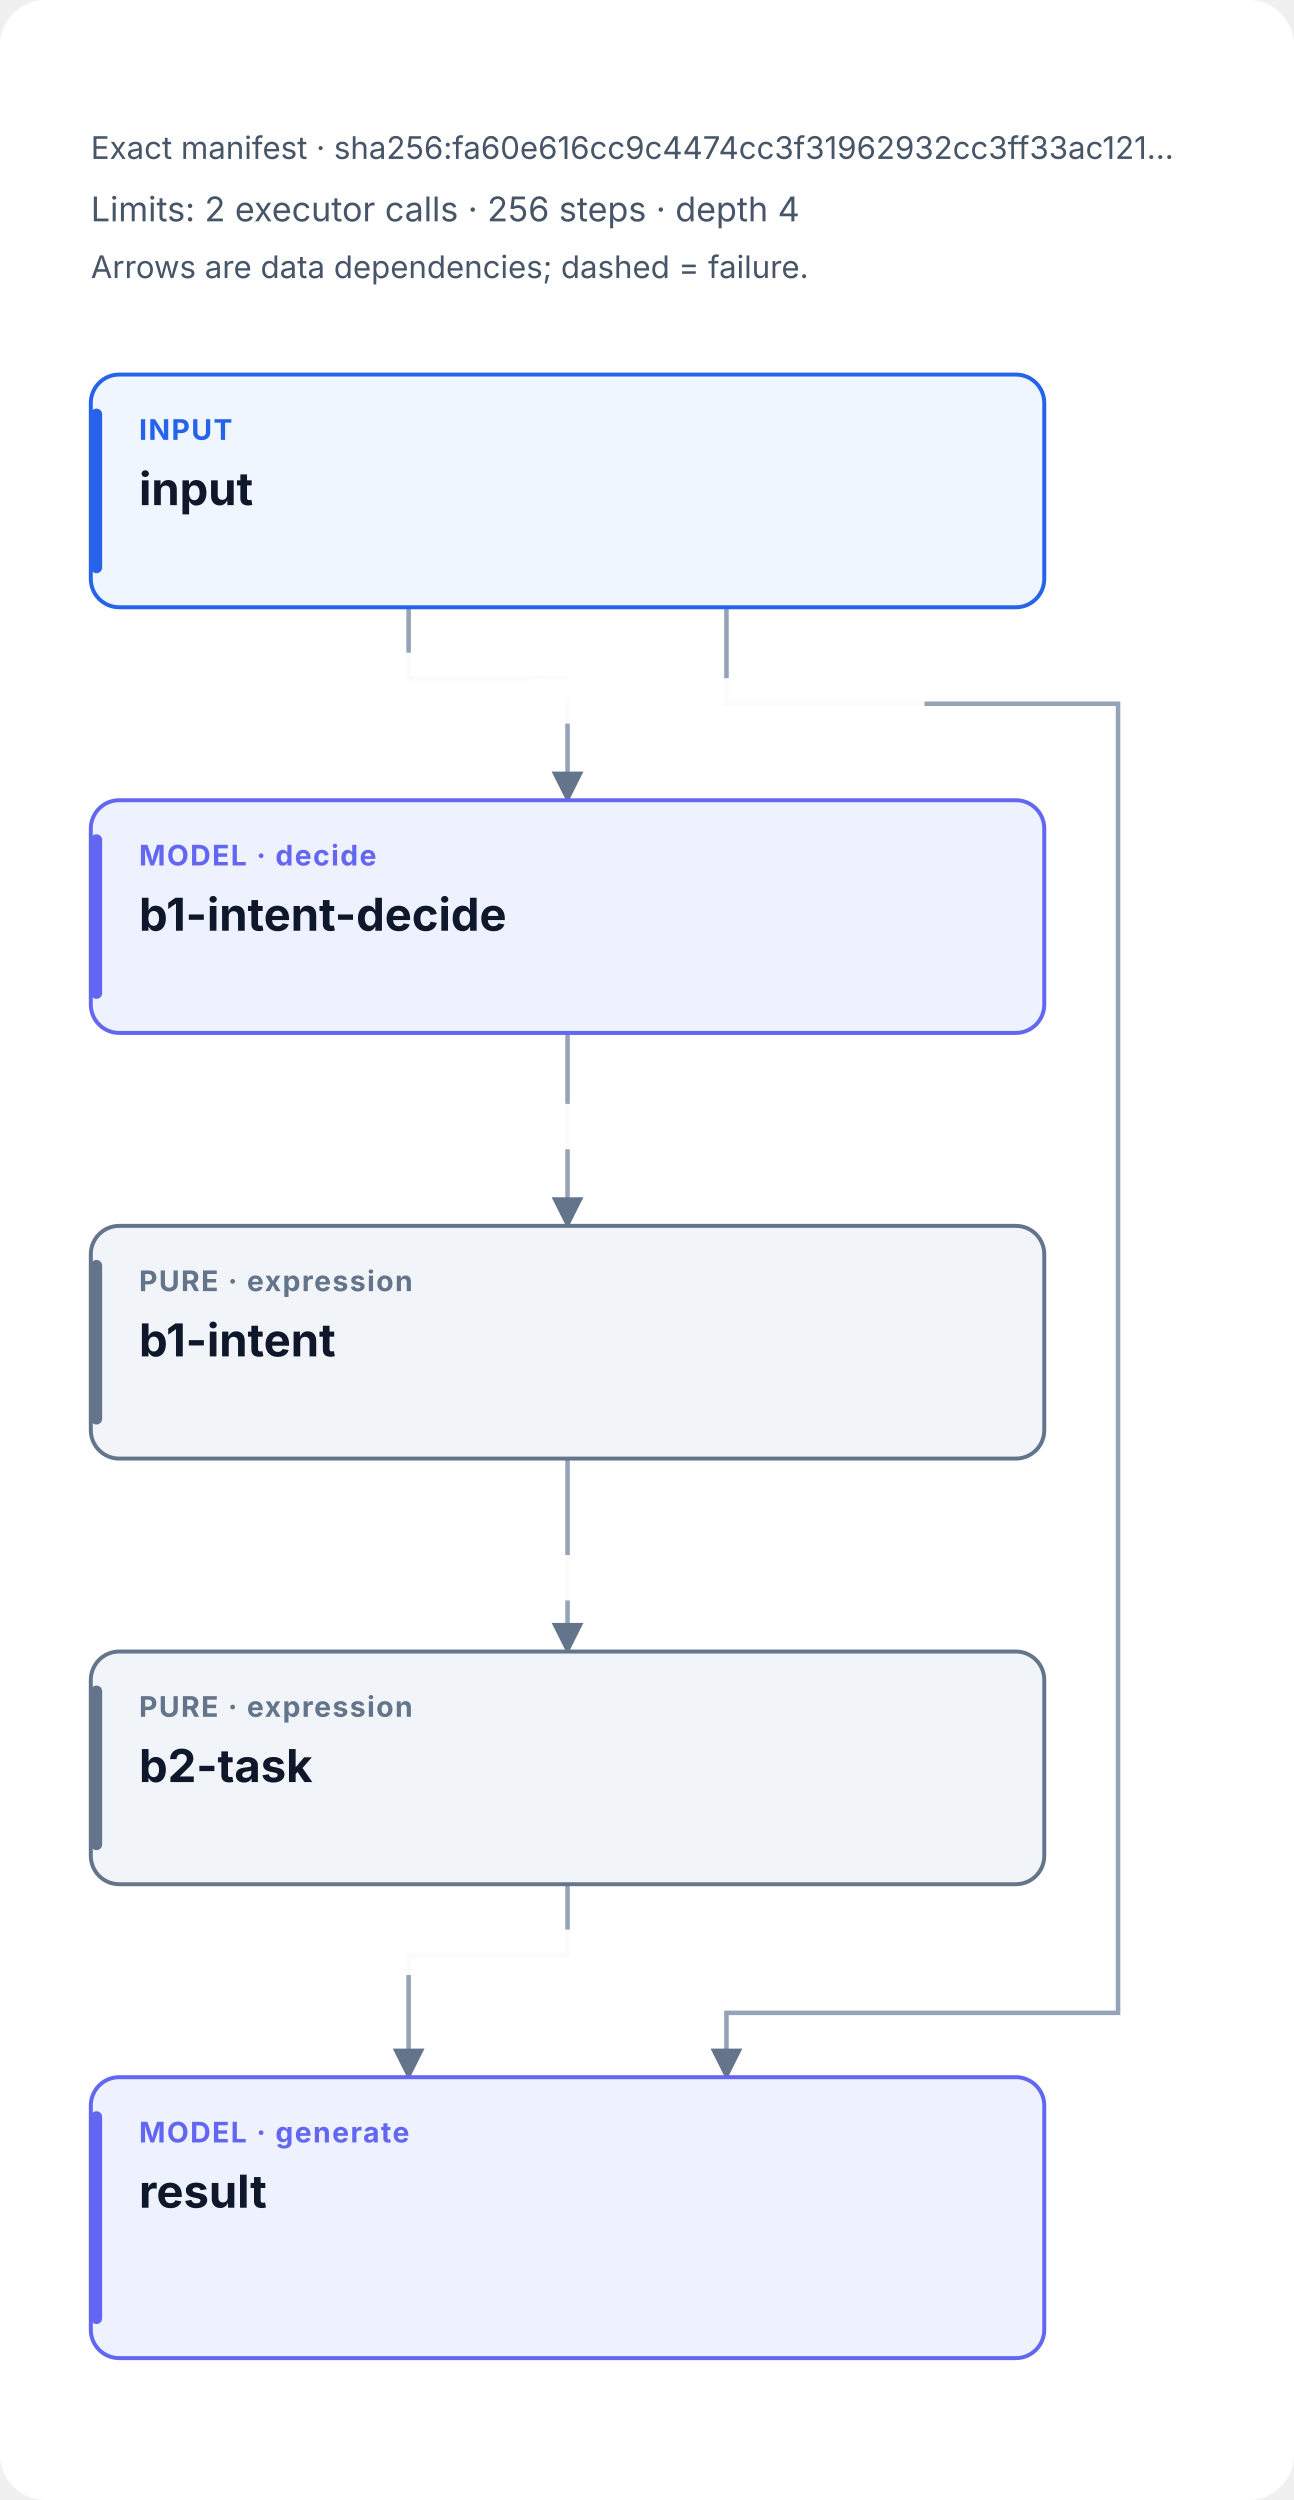
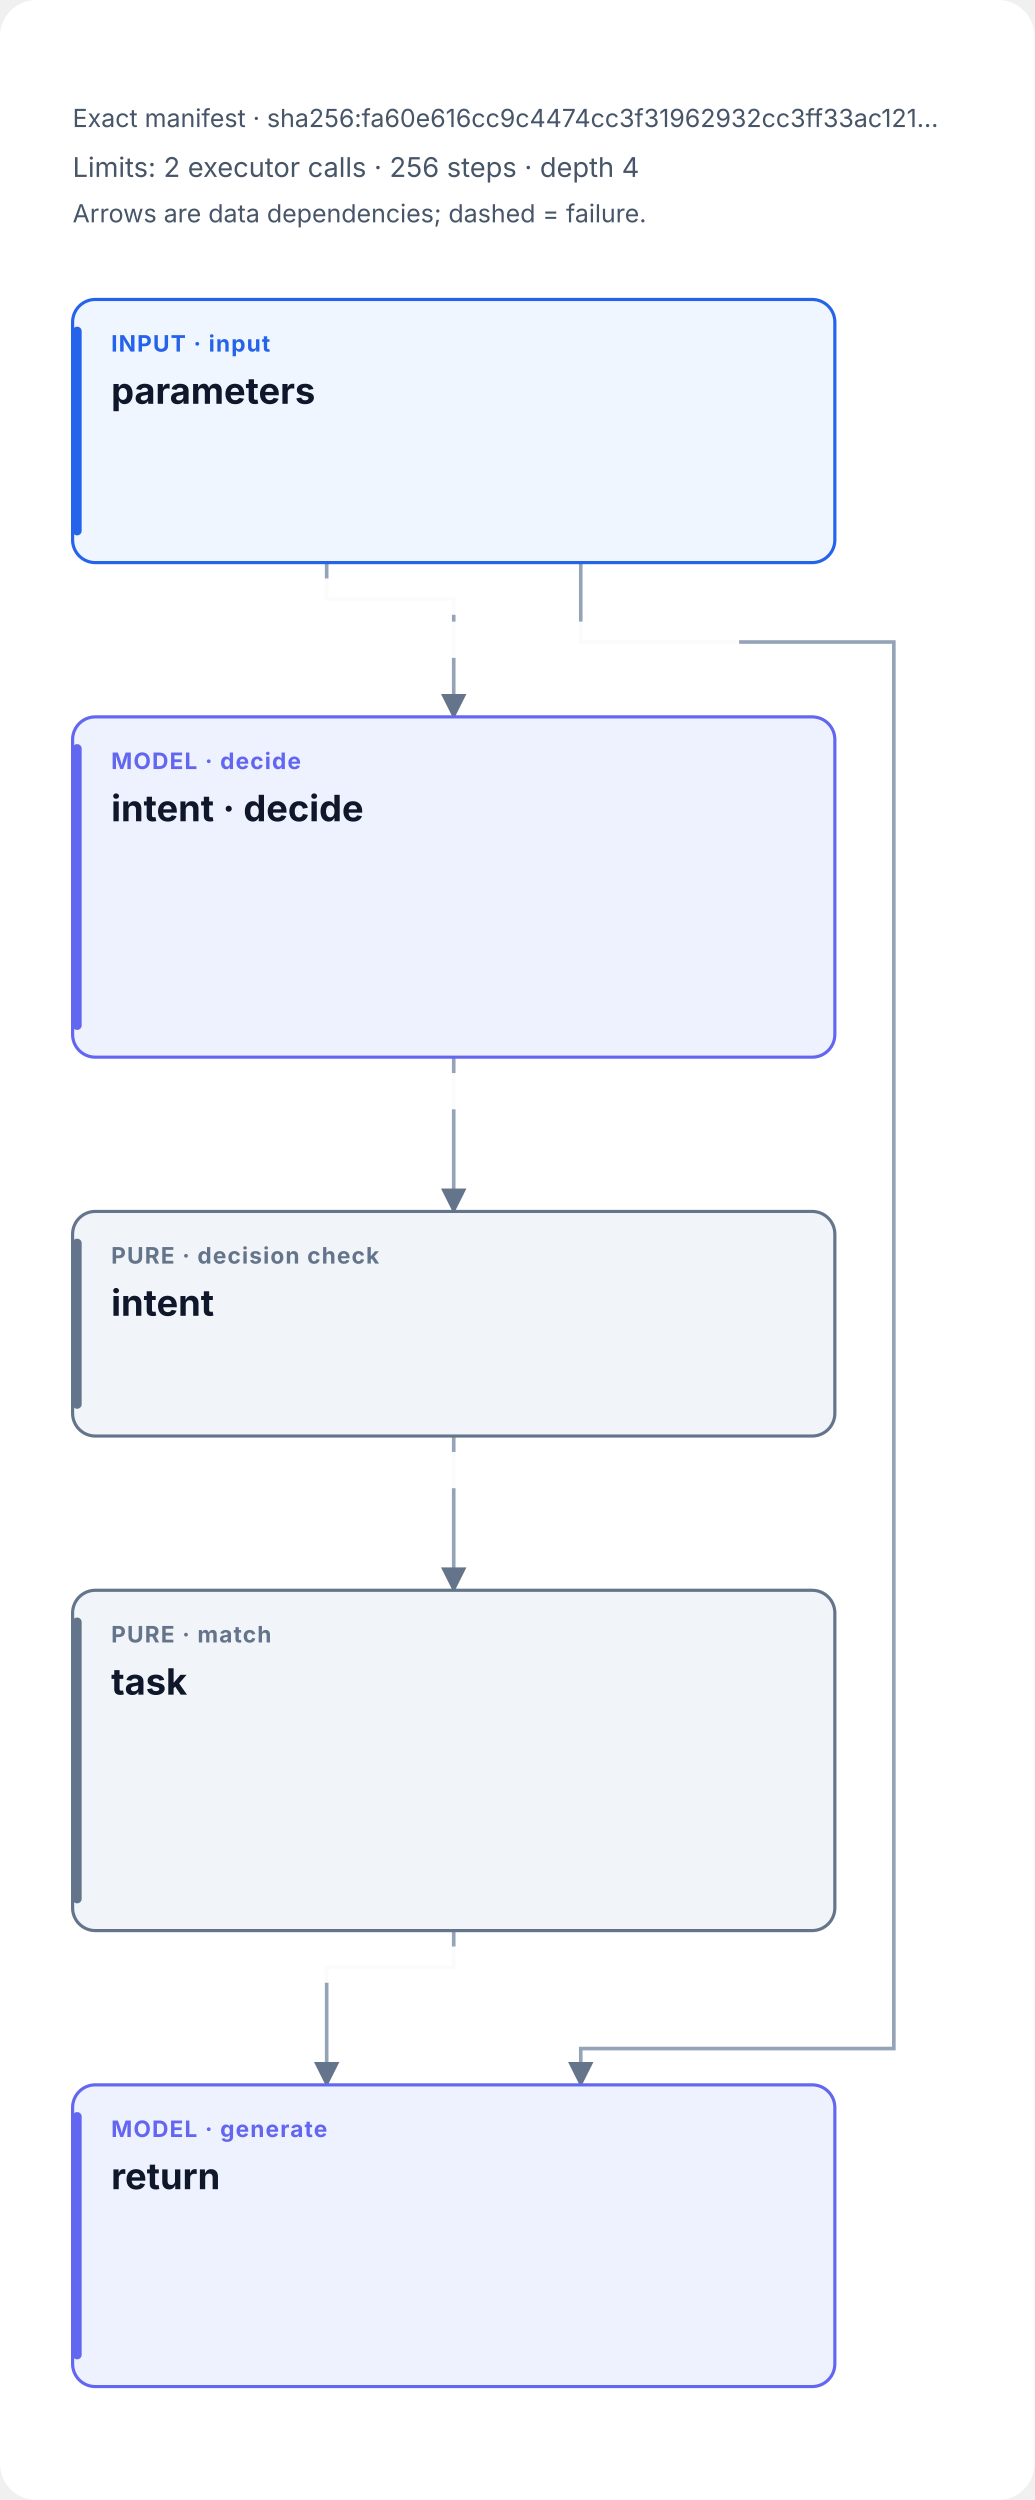
- <svg xmlns="http://www.w3.org/2000/svg" width="456" height="881" viewBox="0 0 456 881" role="img" aria-labelledby="algal-fa60e616cc9c-title algal-fa60e616cc9c-desc">
+ <svg xmlns="http://www.w3.org/2000/svg" width="456" height="1102" viewBox="0 0 456 1102" role="img" aria-labelledby="algal-fa60e616cc9c-title algal-fa60e616cc9c-desc">
  <defs>
    <marker id="algal-fa60e616cc9c-arrow" viewBox="0 0 10 10" refX="9" refY="5" markerWidth="7" markerHeight="7" orient="auto-start-reverse">
      <path d="M 0 0 L 10 5 L 0 10 z" fill="#64748b" />
    </marker>
  </defs>
-   <rect width="456" height="881" rx="16" fill="#ffffff" />
+   <rect width="456" height="1102" rx="16" fill="#ffffff" />
  <g font-family="ui-sans-serif, system-ui, -apple-system, BlinkMacSystemFont, sans-serif" fill="#0f172a">
    <text x="32" y="34" font-size="20" font-weight="700" />
    <text x="32" y="56" font-size="11" fill="#475569">Exact manifest · sha256:fa60e616cc9c4474cc3f31962932cc3ff33ac121…</text>
    <text x="32" y="78" font-size="12" fill="#475569">Limits: 2 executor calls · 256 steps · depth 4</text>
    <text x="32" y="98" font-size="11" fill="#475569">Arrows are data dependencies; dashed = failure.</text>
-     <path d="M 144 214 V 239 H 200 V 282" fill="none" stroke="#94a3b8" stroke-width="1.6" marker-end="url(#algal-fa60e616cc9c-arrow)" />
-     <rect x="102.2" y="230" width="139.6" height="16" rx="4" fill="#ffffff" fill-opacity="0.96" />
-     <text x="172" y="241" font-size="10" text-anchor="middle" fill="#475569" />
-     <path d="M 200 364 V 398 H 200 V 432" fill="none" stroke="#94a3b8" stroke-width="1.6" marker-end="url(#algal-fa60e616cc9c-arrow)" />
-     <rect x="147.6" y="389" width="104.8" height="16" rx="4" fill="#ffffff" fill-opacity="0.96" />
-     <text x="200" y="400" font-size="10" text-anchor="middle" fill="#475569" />
-     <path d="M 200 514 V 557 H 200 V 582" fill="none" stroke="#94a3b8" stroke-width="1.6" marker-end="url(#algal-fa60e616cc9c-arrow)" />
-     <rect x="136" y="548" width="128" height="16" rx="4" fill="#ffffff" fill-opacity="0.96" />
-     <text x="200" y="559" font-size="10" text-anchor="middle" fill="#475569" />
-     <path d="M 200 664 V 689 H 144 V 732" fill="none" stroke="#94a3b8" stroke-width="1.6" marker-end="url(#algal-fa60e616cc9c-arrow)" />
-     <rect x="96.4" y="680" width="151.2" height="16" rx="4" fill="#ffffff" fill-opacity="0.96" />
-     <text x="172" y="691" font-size="10" text-anchor="middle" fill="#475569" />
-     <path d="M 256 214 V 248 H 394 V 709.333 H 256 V 732" fill="none" stroke="#94a3b8" stroke-width="1.6" marker-end="url(#algal-fa60e616cc9c-arrow)" />
-     <rect x="186.2" y="239" width="139.6" height="16" rx="4" fill="#ffffff" fill-opacity="0.96" />
-     <text x="256" y="250" font-size="10" text-anchor="middle" fill="#475569" />
+     <path d="M 144 248 V 264 H 200 V 316" fill="none" stroke="#94a3b8" stroke-width="1.6" marker-end="url(#algal-fa60e616cc9c-arrow)" />
+     <rect x="102.2" y="255" width="139.6" height="16" rx="4" fill="#ffffff" fill-opacity="0.96" />
+     <text x="172" y="266" font-size="10" text-anchor="middle" fill="#475569" />
+     <path d="M 200 466 V 482 H 200 V 534" fill="none" stroke="#94a3b8" stroke-width="1.6" marker-end="url(#algal-fa60e616cc9c-arrow)" />
+     <rect x="147.6" y="473" width="104.8" height="16" rx="4" fill="#ffffff" fill-opacity="0.96" />
+     <text x="200" y="484" font-size="10" text-anchor="middle" fill="#475569" />
+     <path d="M 200 633 V 649 H 200 V 701" fill="none" stroke="#94a3b8" stroke-width="1.6" marker-end="url(#algal-fa60e616cc9c-arrow)" />
+     <rect x="136" y="640" width="128" height="16" rx="4" fill="#ffffff" fill-opacity="0.96" />
+     <text x="200" y="651" font-size="10" text-anchor="middle" fill="#475569" />
+     <path d="M 200 851 V 867 H 144 V 919" fill="none" stroke="#94a3b8" stroke-width="1.6" marker-end="url(#algal-fa60e616cc9c-arrow)" />
+     <rect x="96.4" y="858" width="151.2" height="16" rx="4" fill="#ffffff" fill-opacity="0.96" />
+     <text x="172" y="869" font-size="10" text-anchor="middle" fill="#475569" />
+     <path d="M 256 248 V 283 H 394 V 903 H 256 V 919" fill="none" stroke="#94a3b8" stroke-width="1.6" marker-end="url(#algal-fa60e616cc9c-arrow)" />
+     <rect x="186.2" y="274" width="139.6" height="16" rx="4" fill="#ffffff" fill-opacity="0.96" />
+     <text x="256" y="285" font-size="10" text-anchor="middle" fill="#475569" />
    <g>
-       <rect x="32" y="132" width="336" height="82" rx="10" fill="#eff6ff" stroke="#2563eb" stroke-width="1.4" />
-       <rect x="32" y="144" width="4" height="58" rx="2" fill="#2563eb" />
-       <text x="49" y="155" font-size="10" letter-spacing="0.5" font-weight="700" fill="#2563eb">INPUT</text>
-       <text x="49" y="178" font-size="16" font-weight="650">input</text>
+       <rect x="32" y="132" width="336" height="116" rx="10" fill="#eff6ff" stroke="#2563eb" stroke-width="1.4" />
+       <rect x="32" y="144" width="4" height="92" rx="2" fill="#2563eb" />
+       <text x="49" y="155" font-size="10" letter-spacing="0.5" font-weight="700" fill="#2563eb">INPUT · input</text>
+       <text x="49" y="178" font-size="16" font-weight="650">parameters</text>
      <text x="49" y="198" font-size="11" fill="#475569" />
+       <text x="49" y="215" font-size="11" fill="#475569" />
+       <text x="49" y="232" font-size="11" fill="#475569" />
    </g>
    <g>
-       <rect x="32" y="282" width="336" height="82" rx="10" fill="#eef2ff" stroke="#6366f1" stroke-width="1.4" />
-       <rect x="32" y="294" width="4" height="58" rx="2" fill="#6366f1" />
-       <text x="49" y="305" font-size="10" letter-spacing="0.5" font-weight="700" fill="#6366f1">MODEL · decide</text>
-       <text x="49" y="328" font-size="16" font-weight="650">b1-intent-decide</text>
-       <text x="49" y="348" font-size="11" fill="#475569" />
+       <rect x="32" y="316" width="336" height="150" rx="10" fill="#eef2ff" stroke="#6366f1" stroke-width="1.4" />
+       <rect x="32" y="328" width="4" height="126" rx="2" fill="#6366f1" />
+       <text x="49" y="339" font-size="10" letter-spacing="0.5" font-weight="700" fill="#6366f1">MODEL · decide</text>
+       <text x="49" y="362" font-size="16" font-weight="650">intent · decide</text>
+       <text x="49" y="382" font-size="11" fill="#475569" />
+       <text x="49" y="399" font-size="11" fill="#475569" />
+       <text x="49" y="416" font-size="11" fill="#475569" />
+       <text x="49" y="433" font-size="11" fill="#475569" />
+       <text x="49" y="450" font-size="11" fill="#475569" />
    </g>
    <g>
-       <rect x="32" y="432" width="336" height="82" rx="10" fill="#f1f5f9" stroke="#64748b" stroke-width="1.4" />
-       <rect x="32" y="444" width="4" height="58" rx="2" fill="#64748b" />
-       <text x="49" y="455" font-size="10" letter-spacing="0.5" font-weight="700" fill="#64748b">PURE · expression</text>
-       <text x="49" y="478" font-size="16" font-weight="650">b1-intent</text>
-       <text x="49" y="498" font-size="11" fill="#475569" />
+       <rect x="32" y="534" width="336" height="99" rx="10" fill="#f1f5f9" stroke="#64748b" stroke-width="1.4" />
+       <rect x="32" y="546" width="4" height="75" rx="2" fill="#64748b" />
+       <text x="49" y="557" font-size="10" letter-spacing="0.5" font-weight="700" fill="#64748b">PURE · decision check</text>
+       <text x="49" y="580" font-size="16" font-weight="650">intent</text>
+       <text x="49" y="600" font-size="11" fill="#475569" />
+       <text x="49" y="617" font-size="11" fill="#475569" />
    </g>
    <g>
-       <rect x="32" y="582" width="336" height="82" rx="10" fill="#f1f5f9" stroke="#64748b" stroke-width="1.4" />
-       <rect x="32" y="594" width="4" height="58" rx="2" fill="#64748b" />
-       <text x="49" y="605" font-size="10" letter-spacing="0.5" font-weight="700" fill="#64748b">PURE · expression</text>
-       <text x="49" y="628" font-size="16" font-weight="650">b2-task</text>
-       <text x="49" y="648" font-size="11" fill="#475569" />
+       <rect x="32" y="701" width="336" height="150" rx="10" fill="#f1f5f9" stroke="#64748b" stroke-width="1.4" />
+       <rect x="32" y="713" width="4" height="126" rx="2" fill="#64748b" />
+       <text x="49" y="724" font-size="10" letter-spacing="0.5" font-weight="700" fill="#64748b">PURE · match</text>
+       <text x="49" y="747" font-size="16" font-weight="650">task</text>
+       <text x="49" y="767" font-size="11" fill="#475569" />
+       <text x="49" y="784" font-size="11" fill="#475569" />
+       <text x="49" y="801" font-size="11" fill="#475569" />
+       <text x="49" y="818" font-size="11" fill="#475569" />
+       <text x="49" y="835" font-size="11" fill="#475569" />
    </g>
    <g>
-       <rect x="32" y="732" width="336" height="99" rx="10" fill="#eef2ff" stroke="#6366f1" stroke-width="1.4" />
-       <rect x="32" y="744" width="4" height="75" rx="2" fill="#6366f1" />
-       <text x="49" y="755" font-size="10" letter-spacing="0.5" font-weight="700" fill="#6366f1">MODEL · generate</text>
-       <text x="49" y="778" font-size="16" font-weight="650">result</text>
-       <text x="49" y="798" font-size="11" fill="#475569" />
-       <text x="49" y="815" font-size="11" fill="#475569" />
+       <rect x="32" y="919" width="336" height="133" rx="10" fill="#eef2ff" stroke="#6366f1" stroke-width="1.4" />
+       <rect x="32" y="931" width="4" height="109" rx="2" fill="#6366f1" />
+       <text x="49" y="942" font-size="10" letter-spacing="0.5" font-weight="700" fill="#6366f1">MODEL · generate</text>
+       <text x="49" y="965" font-size="16" font-weight="650">return</text>
+       <text x="49" y="985" font-size="11" fill="#475569" />
+       <text x="49" y="1002" font-size="11" fill="#475569" />
+       <text x="49" y="1019" font-size="11" fill="#475569" />
+       <text x="49" y="1036" font-size="11" fill="#475569" />
    </g>
  </g>
</svg>
